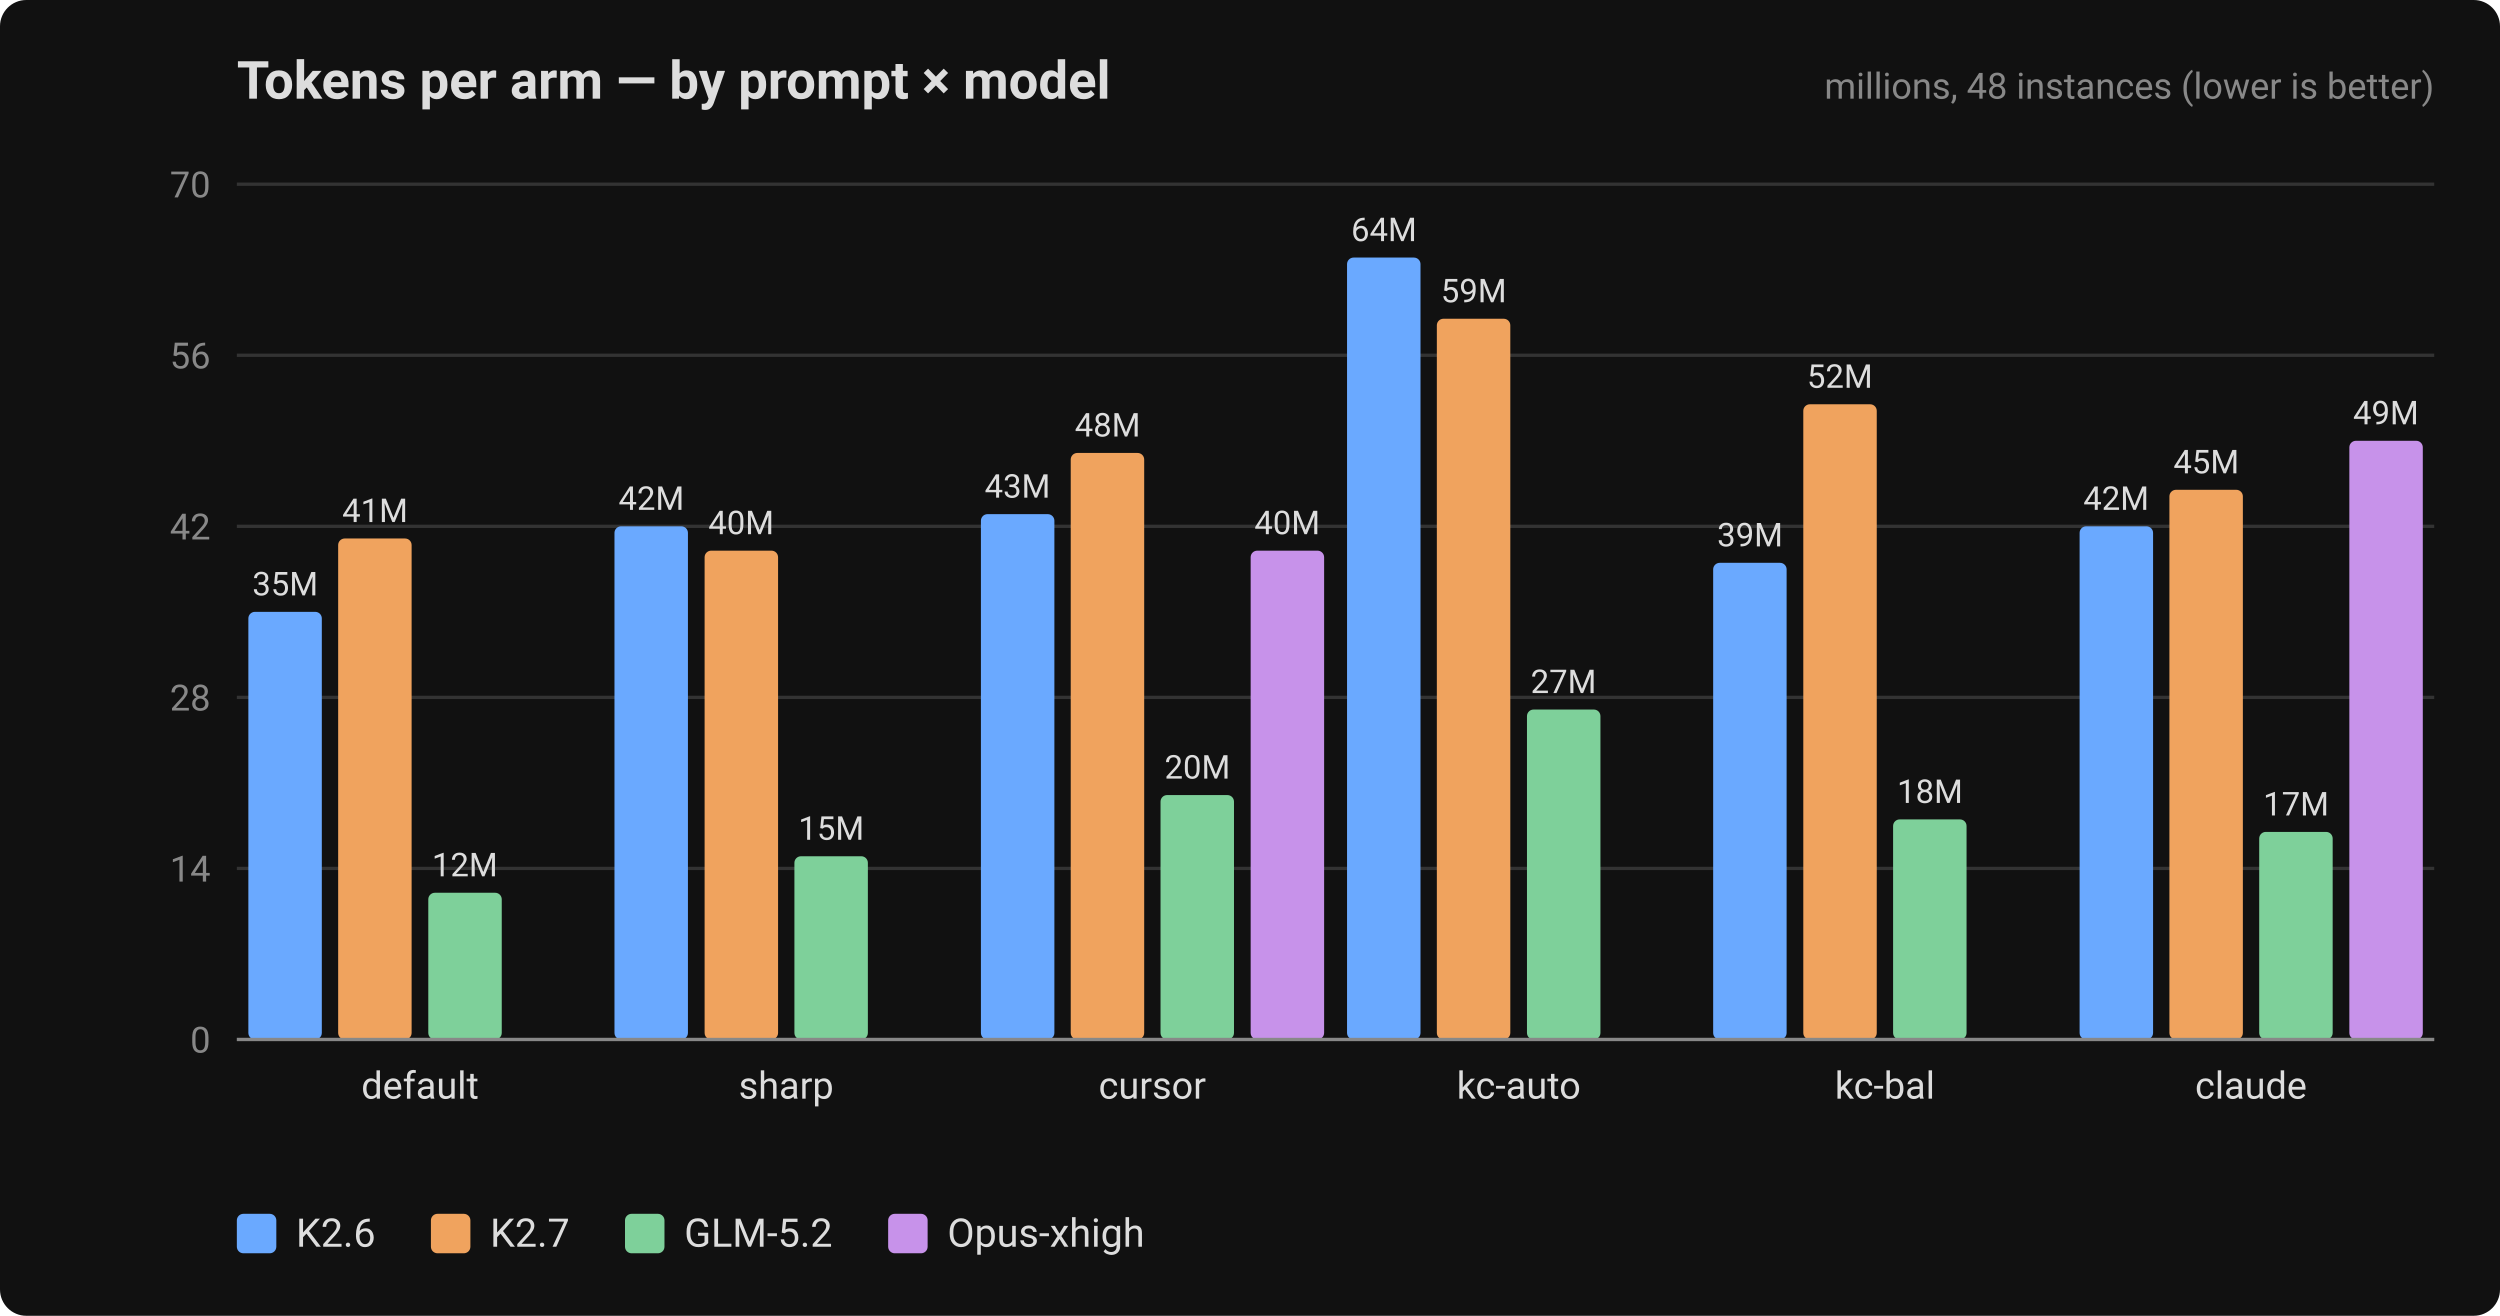
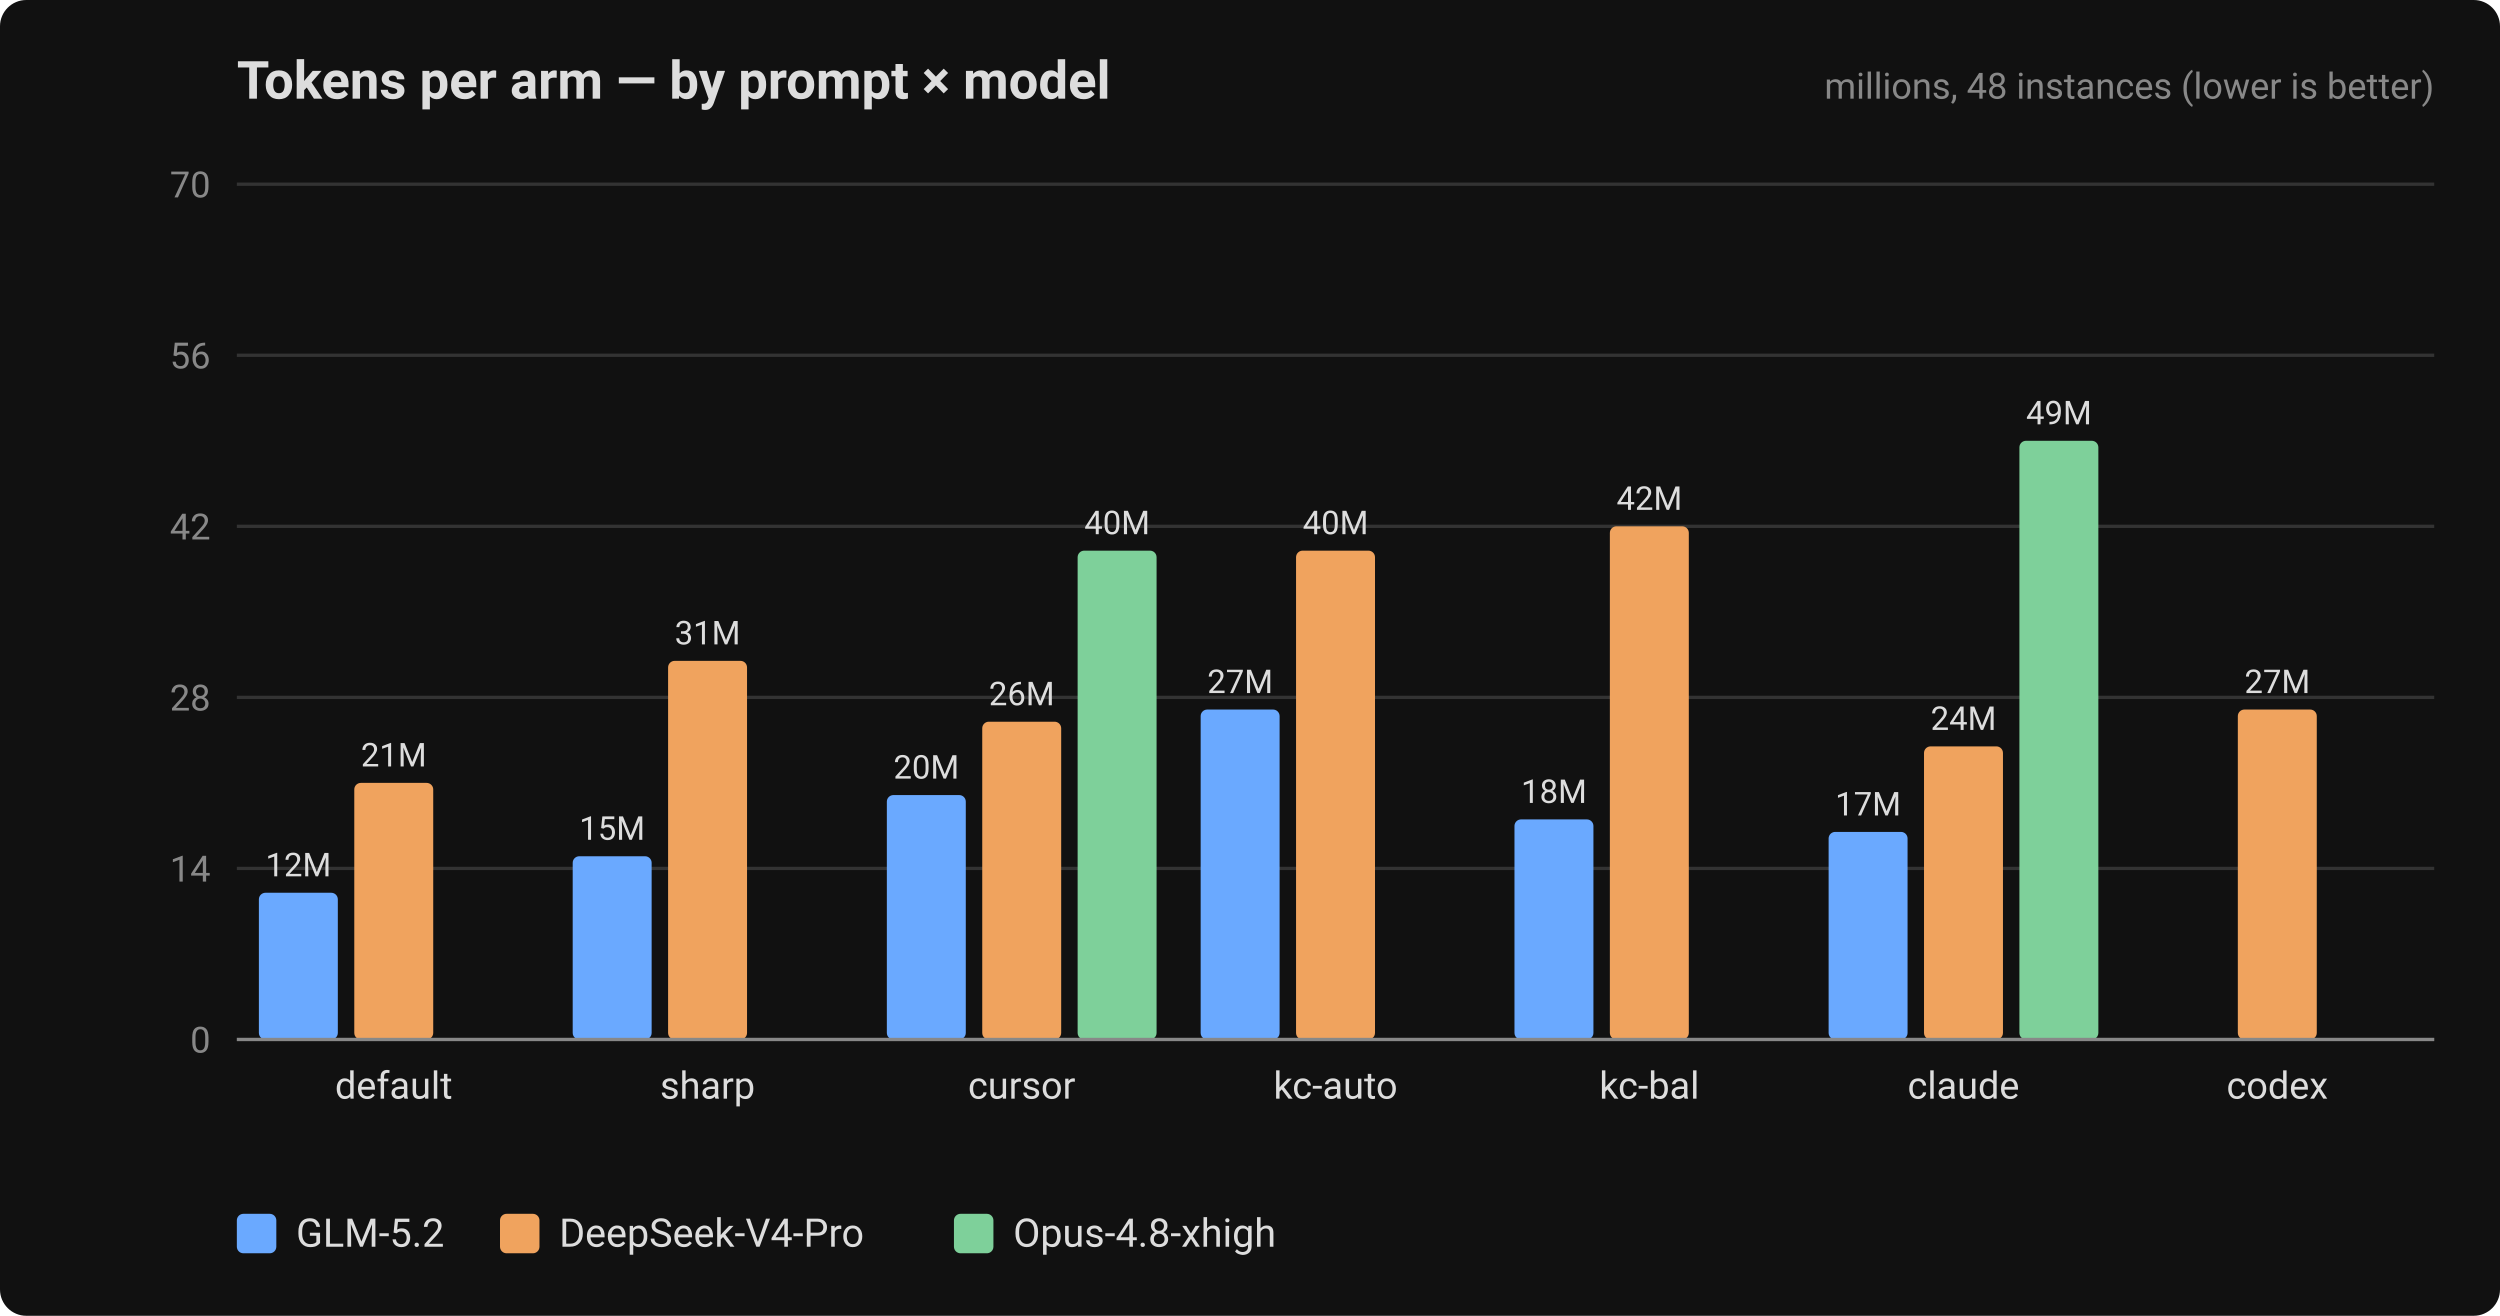
<svg xmlns="http://www.w3.org/2000/svg" width="760" height="400" viewBox="0 0 760 400" font-family="-apple-system,Segoe UI,Roboto,sans-serif">
  <rect width="760" height="400" fill="#111" rx="8" />
  <text x="72" y="30" fill="#ddd" font-size="16" font-weight="600">Tokens per arm — by prompt × model</text>
  <text x="740" y="30" fill="#888" font-size="11" text-anchor="end">millions, 48 instances (lower is better)</text>
  <line x1="72" y1="316.0" x2="740" y2="316.0" stroke="#333" stroke-width="1" />
  <text x="64" y="320.0" fill="#888" font-size="11" text-anchor="end">0</text>
  <line x1="72" y1="264.0" x2="740" y2="264.0" stroke="#333" stroke-width="1" />
  <text x="64" y="268.0" fill="#888" font-size="11" text-anchor="end">14</text>
  <line x1="72" y1="212.0" x2="740" y2="212.0" stroke="#333" stroke-width="1" />
  <text x="64" y="216.0" fill="#888" font-size="11" text-anchor="end">28</text>
  <line x1="72" y1="160.0" x2="740" y2="160.0" stroke="#333" stroke-width="1" />
  <text x="64" y="164.0" fill="#888" font-size="11" text-anchor="end">42</text>
  <line x1="72" y1="108.0" x2="740" y2="108.0" stroke="#333" stroke-width="1" />
  <text x="64" y="112.0" fill="#888" font-size="11" text-anchor="end">56</text>
  <line x1="72" y1="56.0" x2="740" y2="56.0" stroke="#333" stroke-width="1" />
  <text x="64" y="60.0" fill="#888" font-size="11" text-anchor="end">70</text>
-   <rect x="75.5" y="186.0" width="22.333" height="130.0" fill="#6aa9ff" rx="2" />
-   <text x="86.7" y="181.0" fill="#ddd" font-size="10" text-anchor="middle">35M</text>
-   <rect x="102.8" y="163.7" width="22.333" height="152.3" fill="#f0a35e" rx="2" />
-   <text x="114.0" y="158.7" fill="#ddd" font-size="10" text-anchor="middle">41M</text>
-   <rect x="130.2" y="271.4" width="22.333" height="44.6" fill="#7ed09a" rx="2" />
-   <text x="141.3" y="266.4" fill="#ddd" font-size="10" text-anchor="middle">12M</text>
-   <text x="127.7" y="334" fill="#ddd" font-size="11.5" text-anchor="middle">default</text>
-   <rect x="186.8" y="160.0" width="22.333" height="156.0" fill="#6aa9ff" rx="2" />
-   <text x="198.0" y="155.0" fill="#ddd" font-size="10" text-anchor="middle">42M</text>
-   <rect x="214.2" y="167.4" width="22.333" height="148.6" fill="#f0a35e" rx="2" />
-   <text x="225.3" y="162.4" fill="#ddd" font-size="10" text-anchor="middle">40M</text>
-   <rect x="241.5" y="260.3" width="22.333" height="55.7" fill="#7ed09a" rx="2" />
-   <text x="252.7" y="255.3" fill="#ddd" font-size="10" text-anchor="middle">15M</text>
-   <text x="239.0" y="334" fill="#ddd" font-size="11.5" text-anchor="middle">sharp</text>
-   <rect x="298.2" y="156.3" width="22.333" height="159.7" fill="#6aa9ff" rx="2" />
-   <text x="309.3" y="151.3" fill="#ddd" font-size="10" text-anchor="middle">43M</text>
-   <rect x="325.5" y="137.7" width="22.333" height="178.3" fill="#f0a35e" rx="2" />
-   <text x="336.7" y="132.7" fill="#ddd" font-size="10" text-anchor="middle">48M</text>
-   <rect x="352.8" y="241.7" width="22.333" height="74.3" fill="#7ed09a" rx="2" />
-   <text x="364.0" y="236.7" fill="#ddd" font-size="10" text-anchor="middle">20M</text>
-   <rect x="380.2" y="167.4" width="22.333" height="148.6" fill="#c792ea" rx="2" />
-   <text x="391.3" y="162.4" fill="#ddd" font-size="10" text-anchor="middle">40M</text>
-   <text x="350.3" y="334" fill="#ddd" font-size="11.5" text-anchor="middle">cursor</text>
-   <rect x="409.5" y="78.3" width="22.333" height="237.7" fill="#6aa9ff" rx="2" />
-   <text x="420.7" y="73.3" fill="#ddd" font-size="10" text-anchor="middle">64M</text>
-   <rect x="436.8" y="96.9" width="22.333" height="219.1" fill="#f0a35e" rx="2" />
-   <text x="448.0" y="91.9" fill="#ddd" font-size="10" text-anchor="middle">59M</text>
-   <rect x="464.2" y="215.7" width="22.333" height="100.3" fill="#7ed09a" rx="2" />
-   <text x="475.3" y="210.7" fill="#ddd" font-size="10" text-anchor="middle">27M</text>
-   <text x="461.7" y="334" fill="#ddd" font-size="11.5" text-anchor="middle">kc-auto</text>
-   <rect x="520.8" y="171.1" width="22.333" height="144.9" fill="#6aa9ff" rx="2" />
-   <text x="532.0" y="166.1" fill="#ddd" font-size="10" text-anchor="middle">39M</text>
-   <rect x="548.2" y="122.9" width="22.333" height="193.1" fill="#f0a35e" rx="2" />
-   <text x="559.3" y="117.9" fill="#ddd" font-size="10" text-anchor="middle">52M</text>
-   <rect x="575.5" y="249.1" width="22.333" height="66.9" fill="#7ed09a" rx="2" />
-   <text x="586.7" y="244.1" fill="#ddd" font-size="10" text-anchor="middle">18M</text>
-   <text x="573.0" y="334" fill="#ddd" font-size="11.5" text-anchor="middle">kc-bal</text>
-   <rect x="632.2" y="160.0" width="22.333" height="156.0" fill="#6aa9ff" rx="2" />
-   <text x="643.3" y="155.0" fill="#ddd" font-size="10" text-anchor="middle">42M</text>
-   <rect x="659.5" y="148.9" width="22.333" height="167.1" fill="#f0a35e" rx="2" />
-   <text x="670.7" y="143.9" fill="#ddd" font-size="10" text-anchor="middle">45M</text>
-   <rect x="686.8" y="252.9" width="22.333" height="63.1" fill="#7ed09a" rx="2" />
-   <text x="698.0" y="247.9" fill="#ddd" font-size="10" text-anchor="middle">17M</text>
-   <rect x="714.2" y="134.0" width="22.333" height="182.0" fill="#c792ea" rx="2" />
-   <text x="725.3" y="129.0" fill="#ddd" font-size="10" text-anchor="middle">49M</text>
-   <text x="684.3" y="334" fill="#ddd" font-size="11.5" text-anchor="middle">claude</text>
+   <rect x="78.7" y="271.4" width="24" height="44.6" fill="#6aa9ff" rx="2" />
+   <text x="90.7" y="266.4" fill="#ddd" font-size="10" text-anchor="middle">12M</text>
+   <rect x="107.7" y="238.0" width="24" height="78.0" fill="#f0a35e" rx="2" />
+   <text x="119.7" y="233.0" fill="#ddd" font-size="10" text-anchor="middle">21M</text>
+   <text x="119.7" y="334" fill="#ddd" font-size="11.5" text-anchor="middle">default</text>
+   <rect x="174.1" y="260.3" width="24" height="55.7" fill="#6aa9ff" rx="2" />
+   <text x="186.1" y="255.3" fill="#ddd" font-size="10" text-anchor="middle">15M</text>
+   <rect x="203.1" y="200.9" width="24" height="115.1" fill="#f0a35e" rx="2" />
+   <text x="215.1" y="195.9" fill="#ddd" font-size="10" text-anchor="middle">31M</text>
+   <text x="215.1" y="334" fill="#ddd" font-size="11.5" text-anchor="middle">sharp</text>
+   <rect x="269.6" y="241.7" width="24" height="74.3" fill="#6aa9ff" rx="2" />
+   <text x="281.6" y="236.7" fill="#ddd" font-size="10" text-anchor="middle">20M</text>
+   <rect x="298.6" y="219.4" width="24" height="96.6" fill="#f0a35e" rx="2" />
+   <text x="310.6" y="214.4" fill="#ddd" font-size="10" text-anchor="middle">26M</text>
+   <rect x="327.6" y="167.4" width="24" height="148.6" fill="#7ed09a" rx="2" />
+   <text x="339.6" y="162.4" fill="#ddd" font-size="10" text-anchor="middle">40M</text>
+   <text x="310.6" y="334" fill="#ddd" font-size="11.5" text-anchor="middle">cursor</text>
+   <rect x="365.0" y="215.7" width="24" height="100.3" fill="#6aa9ff" rx="2" />
+   <text x="377.0" y="210.7" fill="#ddd" font-size="10" text-anchor="middle">27M</text>
+   <rect x="394.0" y="167.4" width="24" height="148.6" fill="#f0a35e" rx="2" />
+   <text x="406.0" y="162.4" fill="#ddd" font-size="10" text-anchor="middle">40M</text>
+   <text x="406.0" y="334" fill="#ddd" font-size="11.5" text-anchor="middle">kc-auto</text>
+   <rect x="460.4" y="249.1" width="24" height="66.9" fill="#6aa9ff" rx="2" />
+   <text x="472.4" y="244.1" fill="#ddd" font-size="10" text-anchor="middle">18M</text>
+   <rect x="489.4" y="160.0" width="24" height="156.0" fill="#f0a35e" rx="2" />
+   <text x="501.4" y="155.0" fill="#ddd" font-size="10" text-anchor="middle">42M</text>
+   <text x="501.4" y="334" fill="#ddd" font-size="11.5" text-anchor="middle">kc-bal</text>
+   <rect x="555.9" y="252.9" width="24" height="63.1" fill="#6aa9ff" rx="2" />
+   <text x="567.9" y="247.9" fill="#ddd" font-size="10" text-anchor="middle">17M</text>
+   <rect x="584.9" y="226.9" width="24" height="89.1" fill="#f0a35e" rx="2" />
+   <text x="596.9" y="221.9" fill="#ddd" font-size="10" text-anchor="middle">24M</text>
+   <rect x="613.9" y="134.0" width="24" height="182.0" fill="#7ed09a" rx="2" />
+   <text x="625.9" y="129.0" fill="#ddd" font-size="10" text-anchor="middle">49M</text>
+   <text x="596.9" y="334" fill="#ddd" font-size="11.5" text-anchor="middle">claude</text>
+   <rect x="680.3" y="215.7" width="24" height="100.3" fill="#f0a35e" rx="2" />
+   <text x="692.3" y="210.7" fill="#ddd" font-size="10" text-anchor="middle">27M</text>
+   <text x="692.3" y="334" fill="#ddd" font-size="11.5" text-anchor="middle">codex</text>
  <line x1="72" y1="316" x2="740" y2="316" stroke="#888" stroke-width="1" />
  <rect x="72" y="369" width="12" height="12" fill="#6aa9ff" rx="2" />
-   <text x="90" y="379" fill="#ddd" font-size="12">K2.6</text>
-   <rect x="131" y="369" width="12" height="12" fill="#f0a35e" rx="2" />
-   <text x="149" y="379" fill="#ddd" font-size="12">K2.7</text>
-   <rect x="190" y="369" width="12" height="12" fill="#7ed09a" rx="2" />
-   <text x="208" y="379" fill="#ddd" font-size="12">GLM-5.2</text>
-   <rect x="270" y="369" width="12" height="12" fill="#c792ea" rx="2" />
-   <text x="288" y="379" fill="#ddd" font-size="12">Opus-xhigh</text>
+   <text x="90" y="379" fill="#ddd" font-size="12">GLM-5.2</text>
+   <rect x="152" y="369" width="12" height="12" fill="#f0a35e" rx="2" />
+   <text x="170" y="379" fill="#ddd" font-size="12">DeepSeek-V4-Pro</text>
+   <rect x="290" y="369" width="12" height="12" fill="#7ed09a" rx="2" />
+   <text x="308" y="379" fill="#ddd" font-size="12">Opus-4.8-xhigh</text>
</svg>
